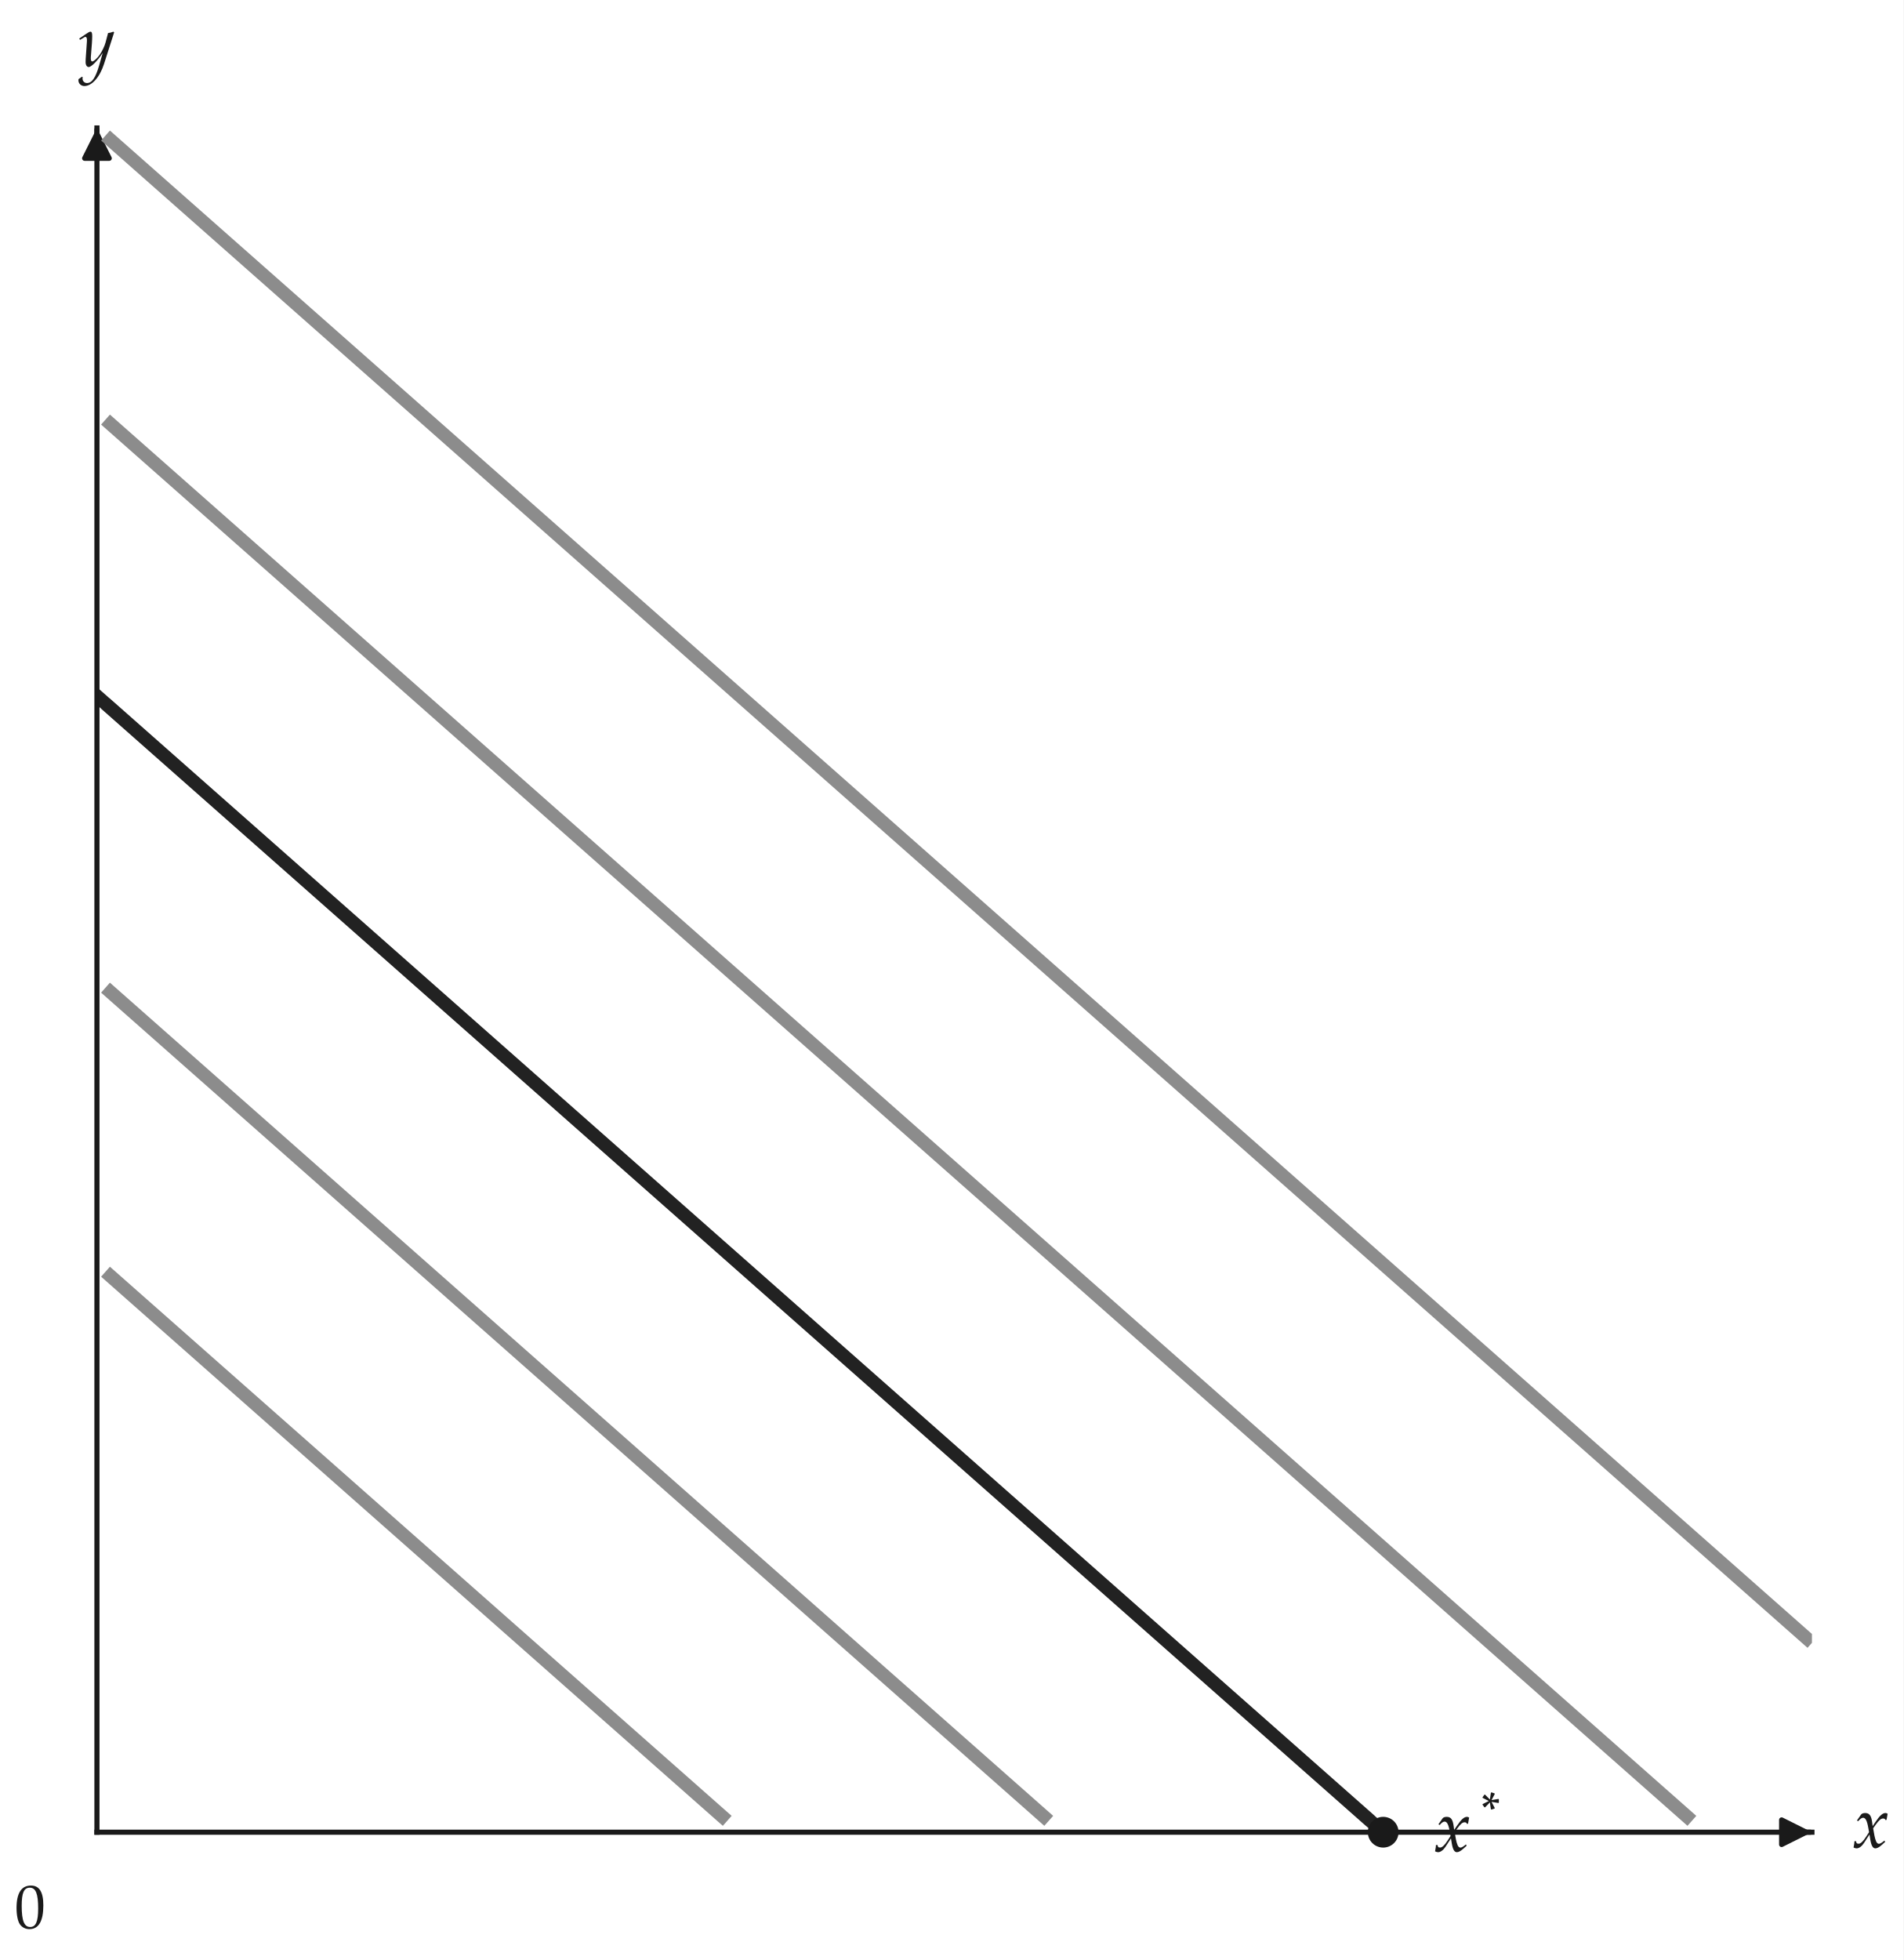
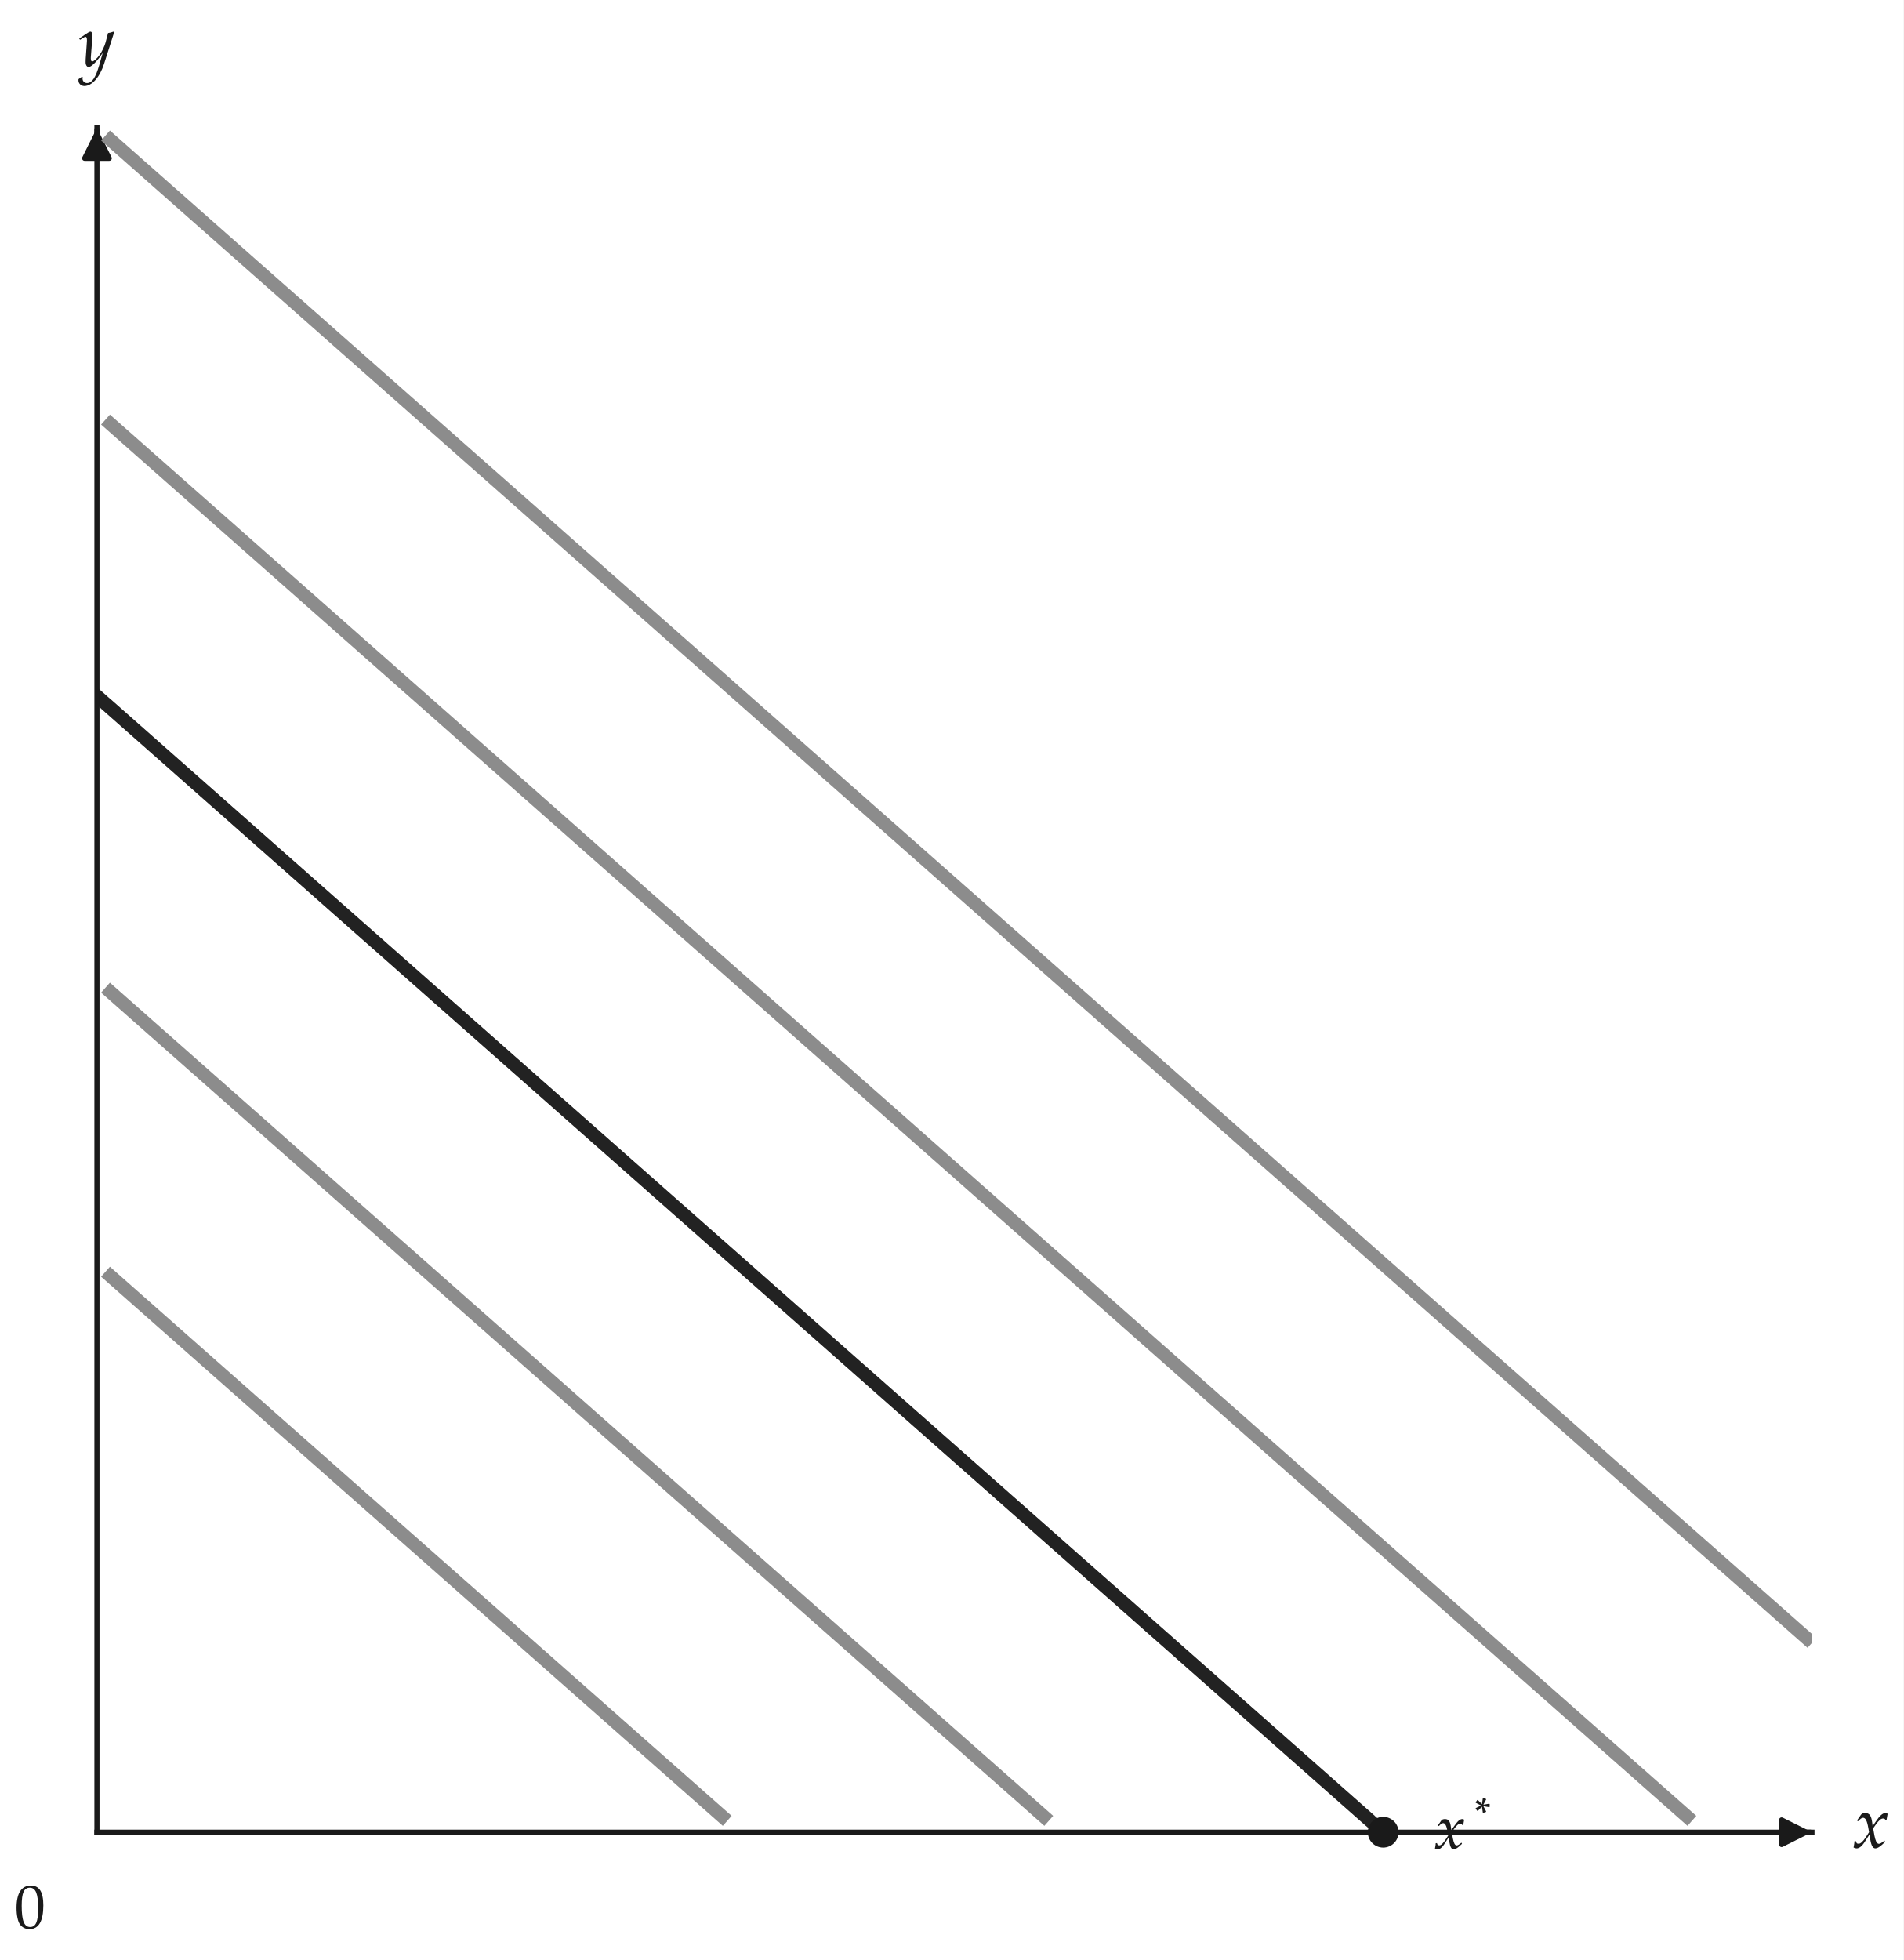
<svg xmlns="http://www.w3.org/2000/svg" xmlns:xlink="http://www.w3.org/1999/xlink" width="371.604pt" height="382.561pt" viewBox="0 0 371.604 382.561" version="1.1">
  <defs>
    <style type="text/css">*{stroke-linejoin: round; stroke-linecap: butt}</style>
  </defs>
  <g id="figure_1">
    <g id="patch_1">
-       <path d="M 0 382.561  L 371.604 382.561  L 371.604 0  L 0 0  z " style="fill: #ffffff" />
+       <path d="M 0 382.561 L 371.604 382.561 L 371.604 0 L 0 0 z " style="fill: #ffffff" />
    </g>
    <g id="axes_1">
      <g id="patch_2">
-         <path d="M 18.924 357.618  L 353.724 357.618  L 353.724 24.978  L 18.924 24.978  z " style="fill: #ffffff" />
+         <path d="M 18.924 357.618 L 353.724 357.618 L 353.724 24.978 L 18.924 24.978 z " style="fill: #ffffff" />
      </g>
      <g id="patch_3">
-         <path d="M 353.389 357.618  Q 353.557 357.618 352.606 357.618  " style="fill: none; stroke: #1a1a1a; stroke-linecap: round" />
-         <path d="M 347.806 355.218  L 352.606 357.618  L 347.806 360.018  z " style="fill: #1a1a1a; stroke: #1a1a1a; stroke-linecap: round" />
+         <path d="M 353.389 357.618 Q 353.557 357.618 352.606 357.618 " style="fill: none; stroke: #1a1a1a; stroke-linecap: round" />
+         <path d="M 347.806 355.218 L 352.606 357.618 L 347.806 360.018 z " style="fill: #1a1a1a; stroke: #1a1a1a; stroke-linecap: round" />
      </g>
      <g id="patch_4">
-         <path d="M 18.924 25.311  Q 18.924 25.144 18.924 26.096  " style="fill: none; stroke: #1a1a1a; stroke-linecap: round" />
-         <path d="M 16.524 30.896  L 18.924 26.096  L 21.324 30.896  z " style="fill: #1a1a1a; stroke: #1a1a1a; stroke-linecap: round" />
+         <path d="M 18.924 25.311 Q 18.924 25.144 18.924 26.096 " style="fill: none; stroke: #1a1a1a; stroke-linecap: round" />
+         <path d="M 16.524 30.896 L 18.924 26.096 L 21.324 30.896 z " style="fill: #1a1a1a; stroke: #1a1a1a; stroke-linecap: round" />
      </g>
      <g id="matplotlib.axis_1">
        <g id="xtick_1">
          <g id="line2d_1" />
        </g>
        <g id="xtick_2">
          <g id="line2d_2" />
        </g>
        <g id="xtick_3">
          <g id="line2d_3" />
        </g>
        <g id="xtick_4">
          <g id="line2d_4" />
        </g>
        <g id="xtick_5">
          <g id="line2d_5" />
        </g>
        <g id="xtick_6">
          <g id="line2d_6" />
        </g>
        <g id="xtick_7">
          <g id="line2d_7" />
        </g>
        <g id="xtick_8">
          <g id="line2d_8" />
        </g>
        <g id="xtick_9">
          <g id="line2d_9" />
        </g>
      </g>
      <g id="matplotlib.axis_2">
        <g id="ytick_1">
          <g id="line2d_10" />
        </g>
        <g id="ytick_2">
          <g id="line2d_11" />
        </g>
        <g id="ytick_3">
          <g id="line2d_12" />
        </g>
        <g id="ytick_4">
          <g id="line2d_13" />
        </g>
        <g id="ytick_5">
          <g id="line2d_14" />
        </g>
        <g id="ytick_6">
          <g id="line2d_15" />
        </g>
        <g id="ytick_7">
          <g id="line2d_16" />
        </g>
        <g id="ytick_8">
          <g id="line2d_17" />
        </g>
      </g>
      <g id="QuadContourSet_1">
-         <path d="M 20.598 248.216  L 141.963 355.4  L 141.963 355.4  " clip-path="url(#p68e7967298)" style="fill: none; stroke: #8c8c8c; stroke-width: 2.6" />
-         <path d="M 20.598 192.776  L 204.738 355.4  L 204.738 355.4  " clip-path="url(#p68e7967298)" style="fill: none; stroke: #8c8c8c; stroke-width: 2.6" />
-         <path d="M 20.598 137.336  L 267.513 355.4  L 267.513 355.4  " clip-path="url(#p68e7967298)" style="fill: none; stroke: #8c8c8c; stroke-width: 2.6" />
-         <path d="M 20.598 81.896  L 330.288 355.4  L 330.288 355.4  " clip-path="url(#p68e7967298)" style="fill: none; stroke: #8c8c8c; stroke-width: 2.6" />
-         <path d="M 20.598 26.456  L 353.724 320.658  L 353.724 320.658  " clip-path="url(#p68e7967298)" style="fill: none; stroke: #8c8c8c; stroke-width: 2.6" />
+         <path d="M 20.598 248.216 L 141.963 355.4 L 141.963 355.4 " clip-path="url(#p750e7de317)" style="fill: none; stroke: #8c8c8c; stroke-width: 2.6" />
+         <path d="M 20.598 192.776 L 204.738 355.4 L 204.738 355.4 " clip-path="url(#p750e7de317)" style="fill: none; stroke: #8c8c8c; stroke-width: 2.6" />
+         <path d="M 20.598 137.336 L 267.513 355.4 L 267.513 355.4 " clip-path="url(#p750e7de317)" style="fill: none; stroke: #8c8c8c; stroke-width: 2.6" />
+         <path d="M 20.598 81.896 L 330.288 355.4 L 330.288 355.4 " clip-path="url(#p750e7de317)" style="fill: none; stroke: #8c8c8c; stroke-width: 2.6" />
+         <path d="M 20.598 26.456 L 353.724 320.658 L 353.724 320.658 " clip-path="url(#p750e7de317)" style="fill: none; stroke: #8c8c8c; stroke-width: 2.6" />
      </g>
      <g id="line2d_18">
-         <path d="M 270.024 357.618  L 18.924 135.858  " clip-path="url(#p68e7967298)" style="fill: none; stroke: #222222; stroke-width: 2.6; stroke-linecap: square" />
+         <path d="M 270.024 357.618 L 18.924 135.858 " clip-path="url(#p750e7de317)" style="fill: none; stroke: #222222; stroke-width: 2.6; stroke-linecap: square" />
      </g>
      <g id="line2d_19">
-         <path d="M 270.024 357.618  L 270.024 357.618  " clip-path="url(#p68e7967298)" style="fill: none; stroke-dasharray: 2.96,1.28; stroke-dashoffset: 0; stroke: #1a1a1a; stroke-width: 0.8" />
+         <path d="M 270.024 357.618 L 270.024 357.618 " clip-path="url(#p750e7de317)" style="fill: none; stroke-dasharray: 2.96,1.28; stroke-dashoffset: 0; stroke: #1a1a1a; stroke-width: 0.8" />
      </g>
      <g id="line2d_20">
-         <path d="M 18.924 357.618  L 270.024 357.618  " clip-path="url(#p68e7967298)" style="fill: none; stroke-dasharray: 2.96,1.28; stroke-dashoffset: 0; stroke: #1a1a1a; stroke-width: 0.8" />
+         <path d="M 18.924 357.618 L 270.024 357.618 " clip-path="url(#p750e7de317)" style="fill: none; stroke-dasharray: 2.96,1.28; stroke-dashoffset: 0; stroke: #1a1a1a; stroke-width: 0.8" />
      </g>
      <g id="patch_5">
-         <path d="M 18.924 357.618  L 18.924 24.978  " style="fill: none; stroke: #1a1a1a; stroke-linejoin: miter; stroke-linecap: square" />
+         <path d="M 18.924 357.618 L 18.924 24.978 " style="fill: none; stroke: #1a1a1a; stroke-linejoin: miter; stroke-linecap: square" />
      </g>
      <g id="patch_6">
-         <path d="M 18.924 357.618  L 353.724 357.618  " style="fill: none; stroke: #1a1a1a; stroke-linejoin: miter; stroke-linecap: square" />
+         <path d="M 18.924 357.618 L 353.724 357.618 " style="fill: none; stroke: #1a1a1a; stroke-linejoin: miter; stroke-linecap: square" />
      </g>
      <g id="text_1">
        <g style="fill: #1a1a1a" transform="translate(361.724 360.733) scale(0.14 -0.14)">
          <defs>
-             <path id="TeXGyrePagella-Italic-59" d="M 58 6  C 154 -45 256 -70 333 -70  C 544 -70 794 115 992 416  L 1478 1165  L 1549 723  C 1638 179 1779 -70 2010 -70  C 2150 -70 2355 38 2560 224  L 2874 506  L 2816 627  C 2586 435 2426 339 2323 339  C 2227 339 2144 403 2080 531  C 2022 653 1952 890 1920 1075  L 1805 1722  L 2029 2035  C 2330 2451 2502 2598 2701 2598  C 2803 2598 2880 2547 2912 2451  L 3002 2477  L 3098 3021  C 3021 3066 2963 3085 2906 3085  C 2650 3085 2394 2854 1997 2266  L 1760 1914  L 1722 2221  C 1645 2854 1472 3085 1094 3085  C 928 3085 787 3034 730 2950  L 358 2419  L 467 2355  C 659 2573 787 2662 909 2662  C 1120 2662 1261 2400 1370 1773  L 1440 1376  L 1184 979  C 909 550 691 346 512 346  C 416 346 346 371 333 403  L 262 582  L 134 563  C 134 435 122 352 83 147  C 70 70 64 51 58 6  z " transform="scale(0.015625)" />
+             <path id="TeXGyrePagella-Italic-59" d="M 58 6 C 154 -45 256 -70 333 -70 C 544 -70 794 115 992 416 L 1478 1165 L 1549 723 C 1638 179 1779 -70 2010 -70 C 2150 -70 2355 38 2560 224 L 2874 506 L 2816 627 C 2586 435 2426 339 2323 339 C 2227 339 2144 403 2080 531 C 2022 653 1952 890 1920 1075 L 1805 1722 L 2029 2035 C 2330 2451 2502 2598 2701 2598 C 2803 2598 2880 2547 2912 2451 L 3002 2477 L 3098 3021 C 3021 3066 2963 3085 2906 3085 C 2650 3085 2394 2854 1997 2266 L 1760 1914 L 1722 2221 C 1645 2854 1472 3085 1094 3085 C 928 3085 787 3034 730 2950 L 358 2419 L 467 2355 C 659 2573 787 2662 909 2662 C 1120 2662 1261 2400 1370 1773 L 1440 1376 L 1184 979 C 909 550 691 346 512 346 C 416 346 346 371 333 403 L 262 582 L 134 563 C 134 435 122 352 83 147 C 70 70 64 51 58 6 z " transform="scale(0.015625)" />
          </defs>
          <use xlink:href="#TeXGyrePagella-Italic-59" transform="translate(0 0.796875)" />
        </g>
      </g>
      <g id="text_2">
        <g style="fill: #1a1a1a" transform="translate(15.424 13.044) scale(0.14 -0.14)">
          <defs>
-             <path id="TeXGyrePagella-Italic-5a" d="M -51 -1267  C -51 -1542 186 -1766 474 -1766  C 1152 -1766 1856 -973 2234 211  L 3136 3027  L 3066 3085  C 2880 3014 2733 2976 2592 2963  L 2368 2118  C 2291 1818 2067 1350 1856 1037  C 1632 710 1318 429 1178 429  C 1037 429 1050 736 1056 819  L 1152 2061  C 1165 2259 1178 2502 1178 2682  C 1178 2970 1133 3085 1024 3085  C 941 3085 851 3040 544 2829  L 19 2470  L 90 2355  L 410 2547  C 442 2573 525 2624 570 2624  C 736 2624 710 2298 704 2195  L 595 640  L 589 384  C 582 115 704 -70 864 -70  C 1101 -70 1638 474 2118 1197  L 1805 102  C 1478 -1030 1158 -1498 710 -1498  C 486 -1498 314 -1325 314 -1101  C 314 -1069 320 -1018 326 -960  L 262 -934  L -45 -1152  C -51 -1197 -51 -1235 -51 -1267  z " transform="scale(0.015625)" />
+             <path id="TeXGyrePagella-Italic-5a" d="M -51 -1267 C -51 -1542 186 -1766 474 -1766 C 1152 -1766 1856 -973 2234 211 L 3136 3027 L 3066 3085 C 2880 3014 2733 2976 2592 2963 L 2368 2118 C 2291 1818 2067 1350 1856 1037 C 1632 710 1318 429 1178 429 C 1037 429 1050 736 1056 819 L 1152 2061 C 1165 2259 1178 2502 1178 2682 C 1178 2970 1133 3085 1024 3085 C 941 3085 851 3040 544 2829 L 19 2470 L 90 2355 L 410 2547 C 442 2573 525 2624 570 2624 C 736 2624 710 2298 704 2195 L 595 640 L 589 384 C 582 115 704 -70 864 -70 C 1101 -70 1638 474 2118 1197 L 1805 102 C 1478 -1030 1158 -1498 710 -1498 C 486 -1498 314 -1325 314 -1101 C 314 -1069 320 -1018 326 -960 L 262 -934 L -45 -1152 C -51 -1197 -51 -1235 -51 -1267 z " transform="scale(0.015625)" />
          </defs>
          <use xlink:href="#TeXGyrePagella-Italic-5a" transform="translate(0 0.796875)" />
        </g>
      </g>
      <g id="text_3">
        <g style="fill: #1a1a1a" transform="translate(2.88 376.3092) scale(0.12 -0.12)">
          <defs>
-             <path id="TeXGyrePagella-Regular-11" d="M 186 2074  C 186 1325 320 678 544 365  C 768 51 1126 -128 1523 -128  C 2490 -128 2976 704 2976 2342  C 2976 3744 2560 4410 1683 4410  C 691 4410 186 3622 186 2074  z M 723 2304  C 723 3654 960 4186 1568 4186  C 2189 4186 2438 3558 2438 2022  C 2438 659 2195 96 1606 96  C 986 96 723 742 723 2304  z " transform="scale(0.015625)" />
+             <path id="TeXGyrePagella-Regular-11" d="M 186 2074 C 186 1325 320 678 544 365 C 768 51 1126 -128 1523 -128 C 2490 -128 2976 704 2976 2342 C 2976 3744 2560 4410 1683 4410 C 691 4410 186 3622 186 2074 z M 723 2304 C 723 3654 960 4186 1568 4186 C 2189 4186 2438 3558 2438 2022 C 2438 659 2195 96 1606 96 C 986 96 723 742 723 2304 z " transform="scale(0.015625)" />
          </defs>
          <use xlink:href="#TeXGyrePagella-Regular-11" transform="translate(0 0.09375)" />
        </g>
      </g>
      <g id="line2d_21">
        <defs>
-           <path id="m1f0d10ceea" d="M 0 2.5  C 0.663 2.5 1.299 2.237 1.768 1.768  C 2.237 1.299 2.5 0.663 2.5 0  C 2.5 -0.663 2.237 -1.299 1.768 -1.768  C 1.299 -2.237 0.663 -2.5 0 -2.5  C -0.663 -2.5 -1.299 -2.237 -1.768 -1.768  C -2.237 -1.299 -2.5 -0.663 -2.5 0  C -2.5 0.663 -2.237 1.299 -1.768 1.768  C -1.299 2.237 -0.663 2.5 0 2.5  z " style="stroke: #1a1a1a" />
+           <path id="mcec173032d" d="M 0 2.5 C 0.663 2.5 1.299 2.237 1.768 1.768 C 2.237 1.299 2.5 0.663 2.5 0 C 2.5 -0.663 2.237 -1.299 1.768 -1.768 C 1.299 -2.237 0.663 -2.5 0 -2.5 C -0.663 -2.5 -1.299 -2.237 -1.768 -1.768 C -2.237 -1.299 -2.5 -0.663 -2.5 0 C -2.5 0.663 -2.237 1.299 -1.768 1.768 C -1.299 2.237 -0.663 2.5 0 2.5 z " style="stroke: #1a1a1a" />
        </defs>
        <g>
-           <use xlink:href="#m1f0d10ceea" x="270.024" y="357.618" style="fill: #1a1a1a; stroke: #1a1a1a" />
+           <use xlink:href="#mcec173032d" x="270.024" y="357.618" style="fill: #1a1a1a; stroke: #1a1a1a" />
        </g>
      </g>
      <g id="text_4">
-         <g style="fill: #1a1a1a" transform="translate(280.024 361.461) scale(0.14 -0.14)">
+         <g style="fill: #1a1a1a" transform="translate(280.024 360.912) scale(0.12 -0.12)">
          <defs>
-             <path id="TeXGyrePagella-Regular-b" d="M 205 2874  L 448 2541  L 531 2534  L 1146 3162  L 1274 2291  L 1344 2246  L 1734 2374  L 1766 2451  L 1357 3232  L 2227 3085  L 2291 3136  L 2291 3546  L 2227 3603  L 1357 3456  L 1766 4237  L 1734 4314  L 1344 4442  L 1274 4397  L 1146 3526  L 531 4154  L 448 4147  L 205 3814  L 224 3738  L 1011 3341  L 224 2950  L 205 2874  z " transform="scale(0.015625)" />
+             <path id="TeXGyrePagella-Regular-b" d="M 205 2874 L 448 2541 L 531 2534 L 1146 3162 L 1274 2291 L 1344 2246 L 1734 2374 L 1766 2451 L 1357 3232 L 2227 3085 L 2291 3136 L 2291 3546 L 2227 3603 L 1357 3456 L 1766 4237 L 1734 4314 L 1344 4442 L 1274 4397 L 1146 3526 L 531 4154 L 448 4147 L 205 3814 L 224 3738 L 1011 3341 L 224 2950 L 205 2874 z " transform="scale(0.015625)" />
          </defs>
          <use xlink:href="#TeXGyrePagella-Italic-59" transform="translate(0 0.673438)" />
          <use xlink:href="#TeXGyrePagella-Regular-b" transform="translate(64.82853 34.41562) scale(0.7)" />
        </g>
      </g>
    </g>
  </g>
  <defs>
-     <clipPath id="p68e7967298">
+     <clipPath id="p750e7de317">
      <rect x="18.924" y="24.978" width="334.8" height="332.64" />
    </clipPath>
  </defs>
</svg>
